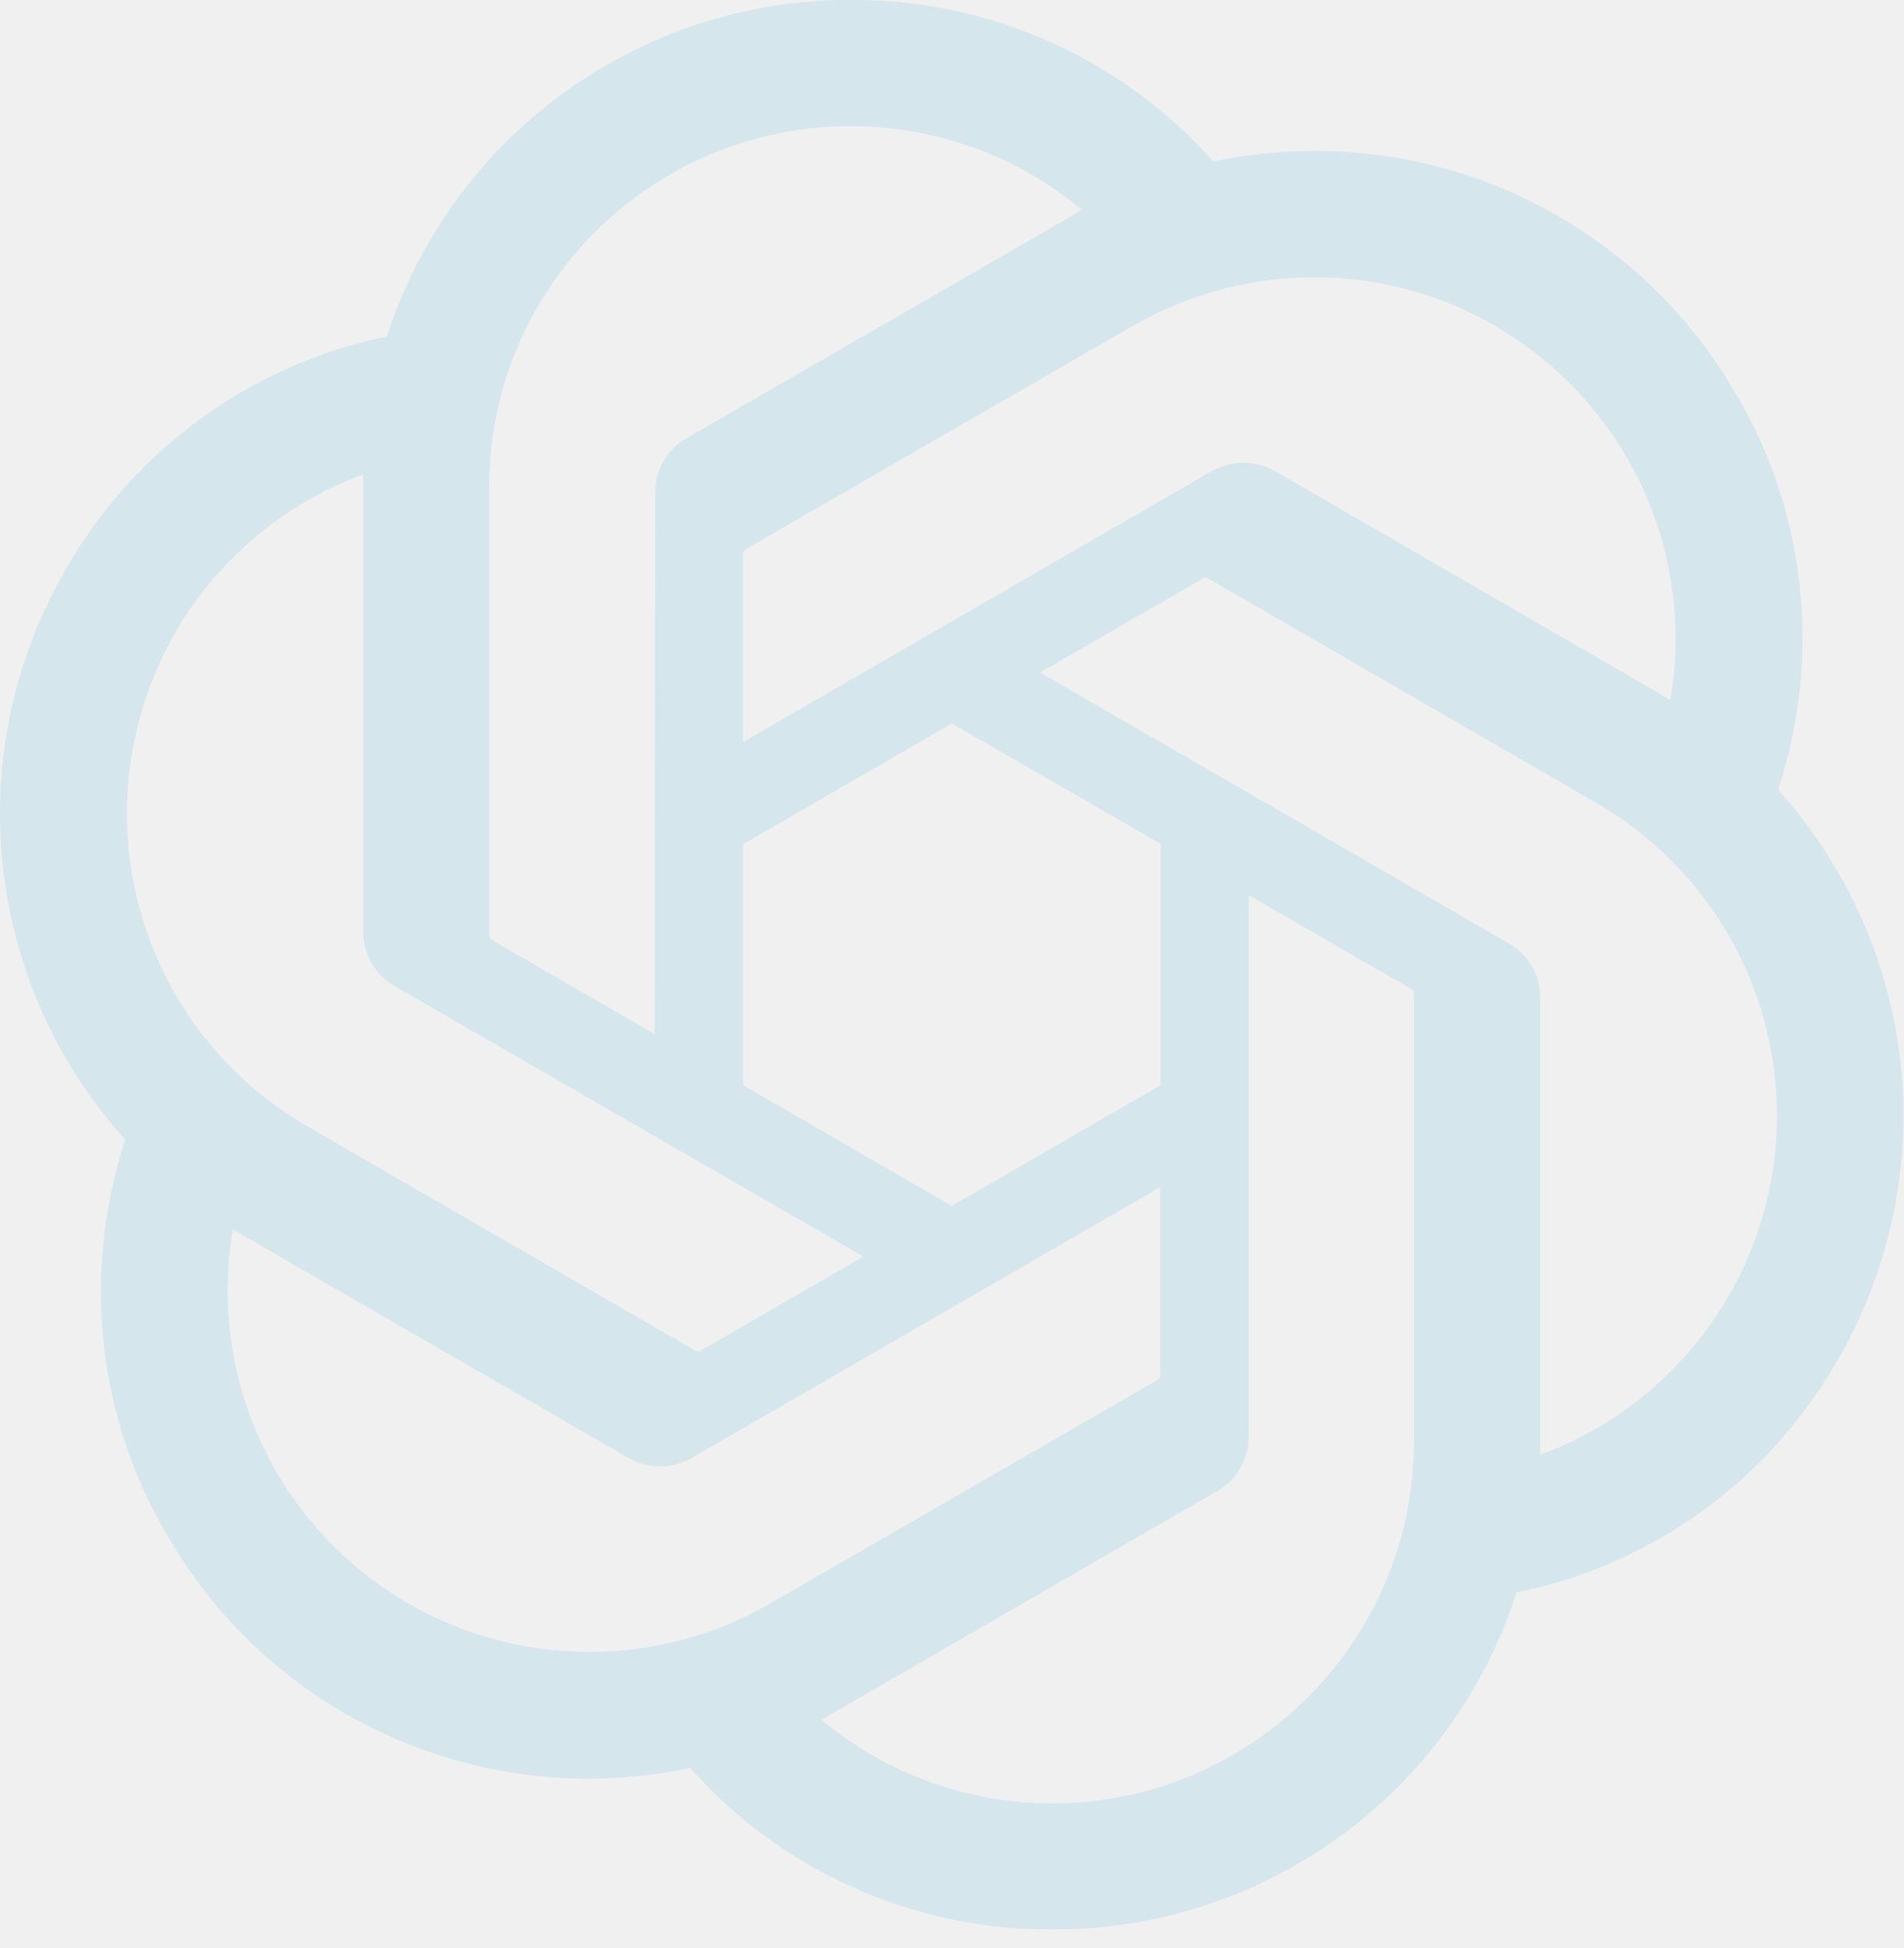
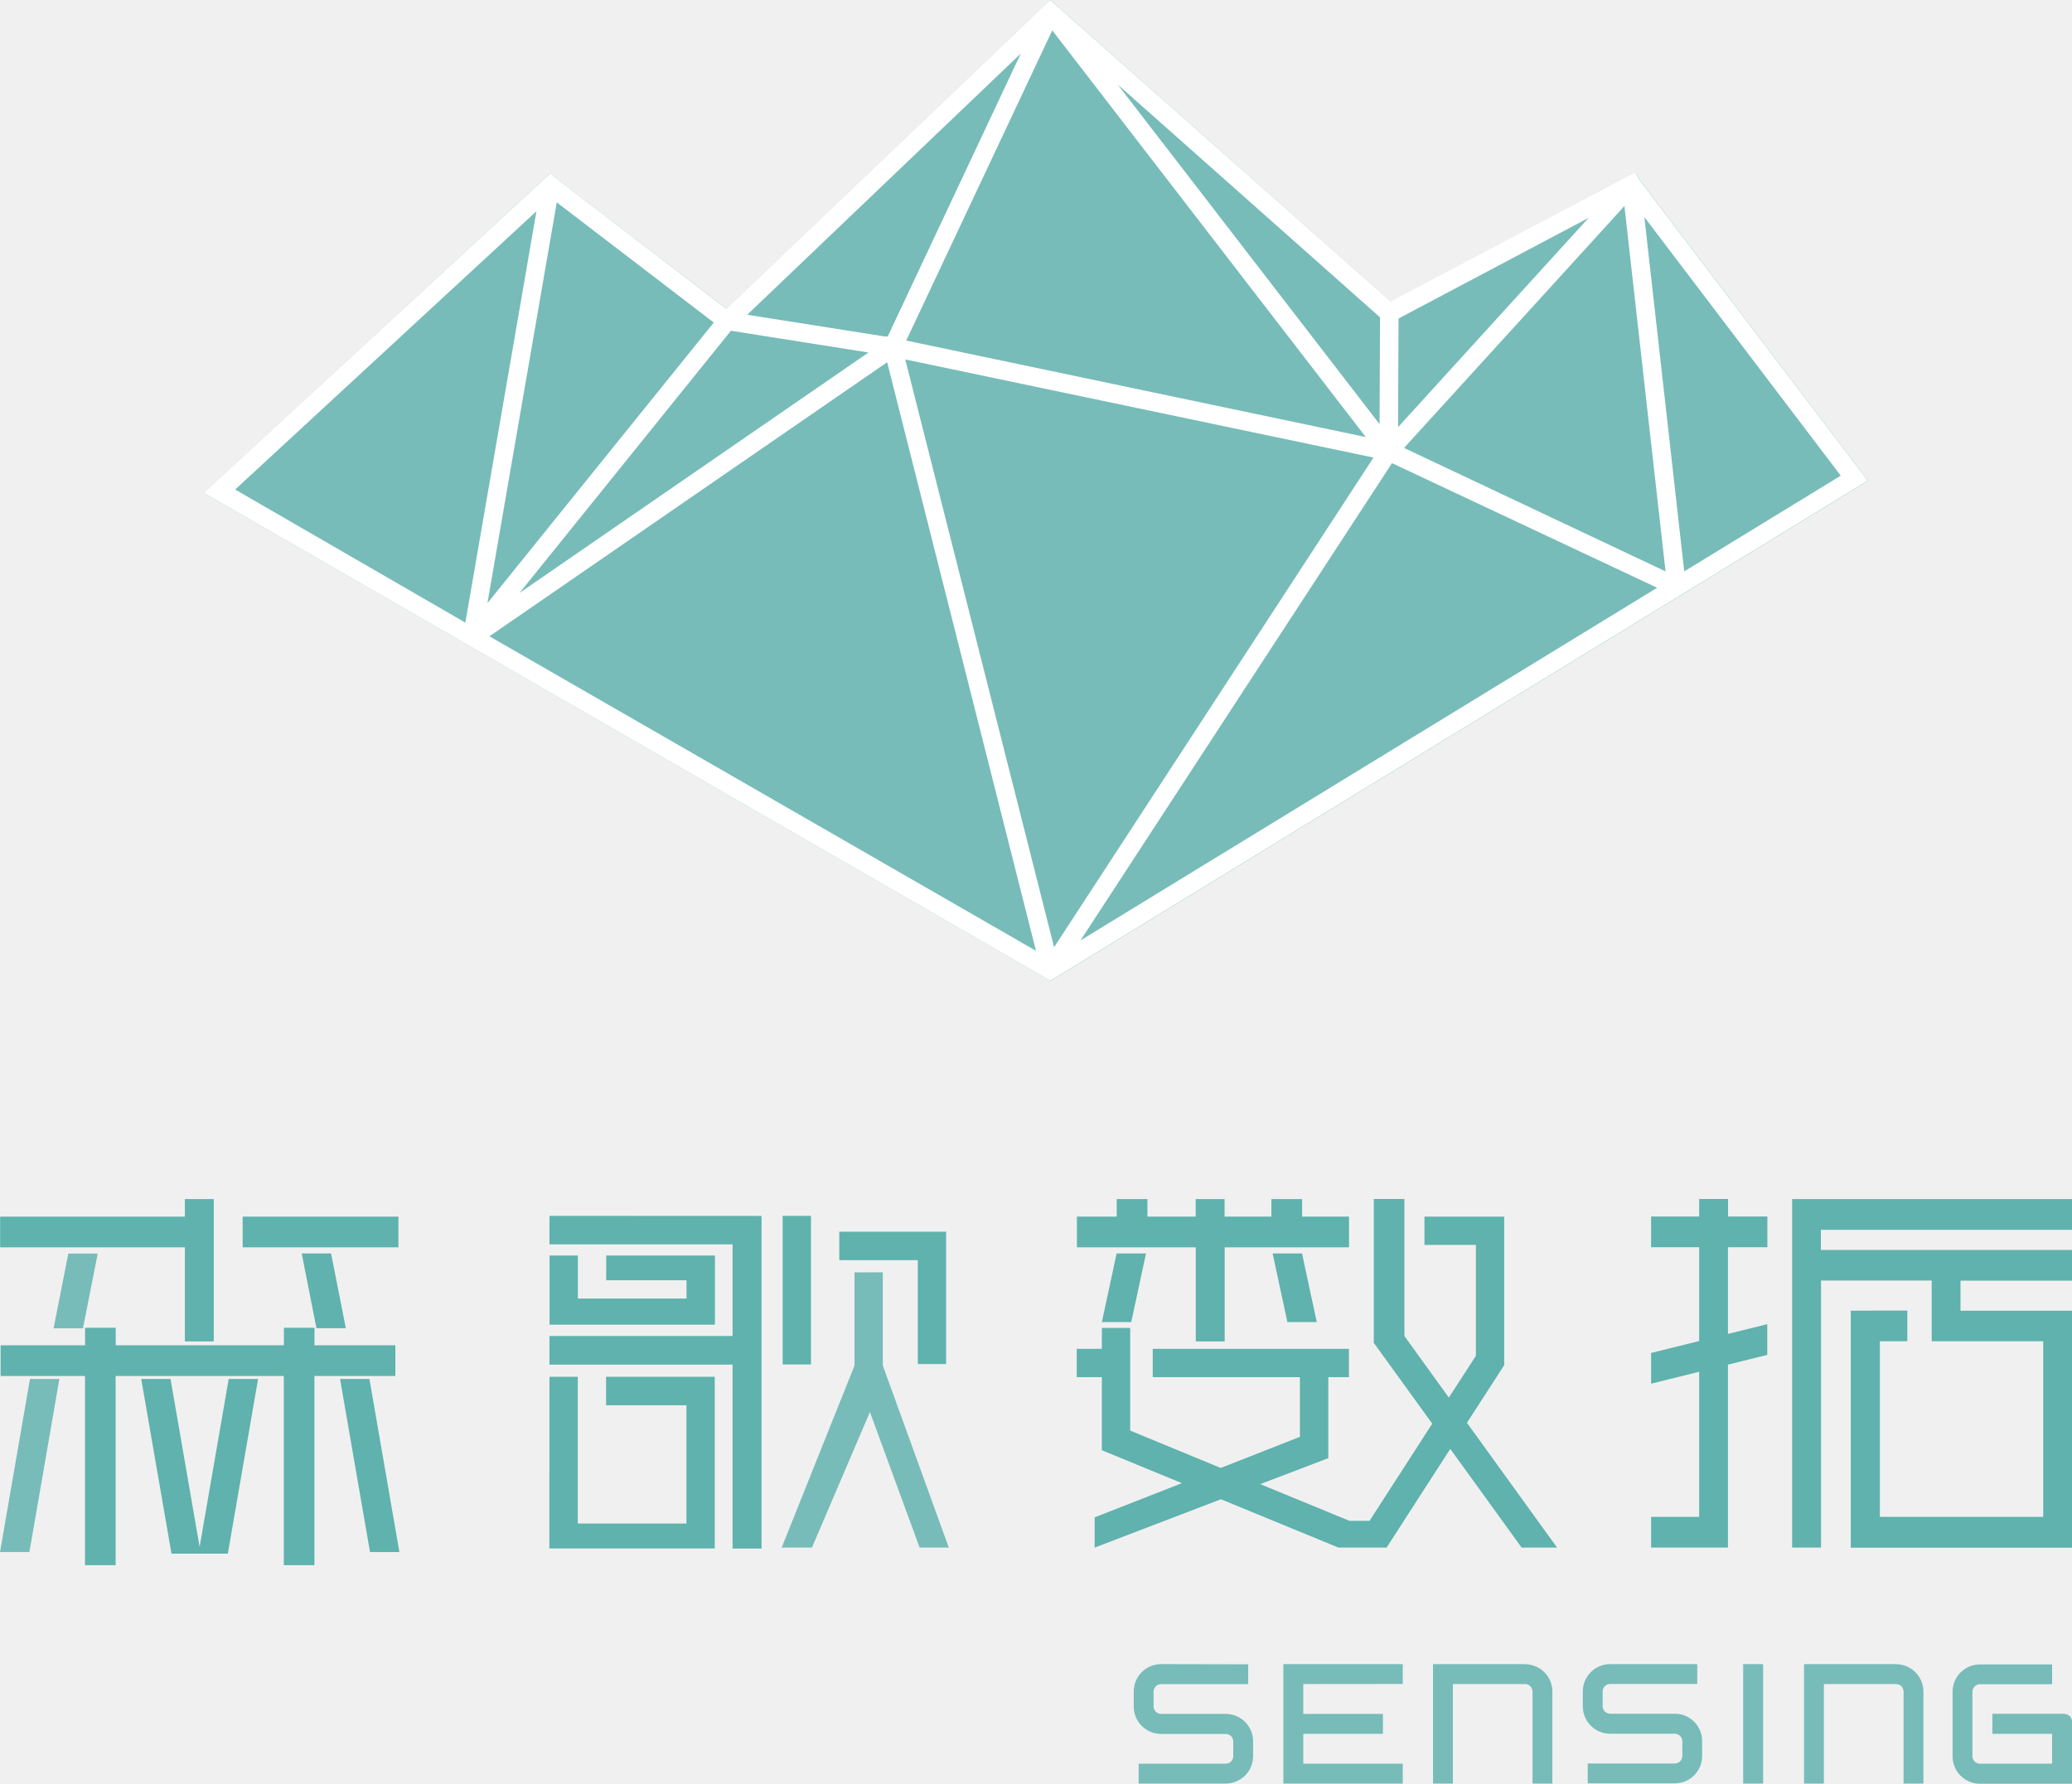
- <svg xmlns="http://www.w3.org/2000/svg" xmlns:xlink="http://www.w3.org/1999/xlink" width="43" height="44" viewBox="0 0 43 44" fill="none">
-   <defs>
-     <rect id="path_0" x="0" y="0" width="43" height="43.58" />
-   </defs>
-   <g opacity="1" transform="translate(0 0.000001981943)  rotate(0 21.5 21.79007)">
-     <mask id="bg-mask-0" fill="white">
-       <use xlink:href="#path_0" />
-     </mask>
-     <g mask="url(#bg-mask-0)">
-       <path id="分组 1" fill-rule="evenodd" style="fill:#8BCAE0" transform="translate(0 0)  rotate(0 21.5 21.79007)" opacity="0.27" d="M40.17 17.84L40.17 17.84C40.53 16.73 40.72 15.57 40.72 14.41C40.72 12.48 40.21 10.58 39.23 8.92C37.27 5.51 33.64 3.41 29.71 3.41C28.94 3.41 28.16 3.49 27.41 3.65C25.35 1.33 22.39 0 19.29 0L19.22 0L19.19 0C14.43 0 10.21 3.07 8.74 7.6C5.68 8.23 3.03 10.15 1.48 12.87C0.51 14.54 0 16.45 0 18.38C0 21.1 1.01 23.73 2.83 25.74C2.47 26.85 2.28 28.01 2.28 29.17C2.28 31.1 2.79 33 3.77 34.66C6.14 38.8 10.92 40.93 15.59 39.93C17.65 42.25 20.61 43.58 23.71 43.58L23.78 43.58L23.81 43.58C28.57 43.58 32.8 40.51 34.26 35.97C37.33 35.35 39.97 33.43 41.52 30.71C42.49 29.03 43 27.13 43 25.2C43 22.48 41.99 19.86 40.17 17.84Z M18.817 38.695C18.727 38.745 18.647 38.795 18.557 38.845C20.017 40.065 21.867 40.735 23.777 40.735L23.787 40.735C28.287 40.725 31.937 37.065 31.947 32.565L31.947 22.435C31.937 22.385 31.907 22.355 31.877 22.335L28.207 20.215L28.207 32.455C28.207 32.965 27.937 33.435 27.487 33.685L18.817 38.695Z M17.393 36.223L26.163 31.163C26.203 31.133 26.223 31.093 26.223 31.053L26.213 31.053L26.213 26.813L15.623 32.933C15.183 33.183 14.643 33.183 14.203 32.933L5.523 27.923C5.443 27.873 5.323 27.803 5.263 27.763C5.183 28.223 5.143 28.693 5.143 29.163C5.143 30.593 5.523 31.993 6.233 33.233L6.233 33.233C7.703 35.763 10.393 37.313 13.313 37.313C14.743 37.313 16.153 36.943 17.393 36.223Z M8.206 11.013C8.206 10.923 8.206 10.783 8.206 10.713C6.416 11.373 4.906 12.643 3.956 14.293L3.956 14.293C3.246 15.533 2.866 16.943 2.866 18.373C2.866 21.293 4.416 23.983 6.946 25.443L15.716 30.513C15.756 30.533 15.806 30.533 15.836 30.503L19.506 28.383L8.916 22.273C8.476 22.023 8.206 21.553 8.206 21.043L8.206 21.033L8.206 11.013Z M36.055 18.13L27.285 13.06C27.245 13.04 27.195 13.05 27.165 13.07L23.495 15.19L34.085 21.31C34.525 21.56 34.795 22.02 34.795 22.53C34.795 22.53 34.795 22.54 34.795 22.54L34.795 32.86C38.005 31.68 40.145 28.62 40.145 25.2C40.145 22.28 38.585 19.59 36.055 18.13Z M16.834 12.412C16.805 12.442 16.785 12.482 16.785 12.522L16.785 12.522L16.785 16.762L27.375 10.642C27.595 10.522 27.845 10.452 28.095 10.452C28.345 10.452 28.584 10.522 28.805 10.642L37.484 15.662C37.565 15.712 37.654 15.762 37.734 15.812L37.734 15.812C37.815 15.352 37.855 14.892 37.855 14.432C37.855 9.922 34.194 6.262 29.684 6.262C28.255 6.262 26.855 6.642 25.605 7.352L16.834 12.412Z M19.221 2.849C14.711 2.849 11.051 6.499 11.051 11.009L11.051 21.139C11.061 21.189 11.081 21.219 11.121 21.239L14.791 23.359L14.801 11.129L14.801 11.119C14.801 10.619 15.071 10.149 15.511 9.899L24.191 4.889C24.261 4.839 24.381 4.779 24.441 4.739C22.981 3.519 21.131 2.849 19.221 2.849Z M16.783 24.51L21.503 27.24L26.223 24.51L26.223 19.06L21.503 16.34L16.783 19.07L16.783 24.51Z " />
-     </g>
+ <svg xmlns="http://www.w3.org/2000/svg" width="21.511mm" height="18.521mm" viewBox="0 0 21.511 18.521" version="1.1" id="svg1">
+   <defs id="defs1" />
+   <g id="layer1" transform="translate(-78.31667,285.4854)">
+     <path d="m 91.834,-272.469 0.153,0.712 h -0.305 l -0.153,-0.712 z" fill="#1e968f" p-id="1425" id="path1" style="fill:#1e968f;fill-opacity:0.684;stroke-width:0.018" />
+     <path d="m 90.73,-272.852 h -0.502 0.502 v -0.182 h 0.3 v 0.182 h 0.486 v -0.182 h 0.319 v 0.182 h 0.487 v 0.319 h -1.291 v 0.977 h -0.3 v -0.977 h -1.234 v -0.319 h 0.413 v -0.182 h 0.319 v 0.182" fill="#1e968f" p-id="1426" id="path2" style="fill:#1e968f;fill-opacity:0.684;stroke-width:0.018" />
+     <path d="m 92.712,-269.415 0.661,-1.025 0.741,1.025 h 0.368 l -0.936,-1.296 0.387,-0.598 v -1.543 h -0.828 v 0.294 h 0.534 v 1.152 l -0.281,0.433 -0.461,-0.639 v -1.423 H 92.579 v 1.494 l 0.607,0.839 -0.651,1.009 h -0.209 l -0.926,-0.381 0.707,-0.27 v -0.841 h 0.214 v -0.294 H 90.284 v 0.294 h 1.528 v 0.62 l -0.822,0.323 -0.94,-0.388 v -1.066 h -0.294 v 0.217 h -0.261 v 0.294 h 0.261 v 0.759 l 0.831,0.342 -0.906,0.355 v 0.314 l 1.311,-0.502 1.22,0.502 h 0.5 -0.5" fill="#1e968f" p-id="1427" id="path3" style="fill:#1e968f;fill-opacity:0.684;stroke-width:0.018" />
+     <path d="m 89.909,-272.469 -0.153,0.712 h 0.305 l 0.153,-0.712 z m -2.879,-0.226 v 0.295 h 0.815 v 1.079 h 0.294 v -1.374 z m -0.588,-0.165 h 0.294 v 1.543 h -0.294 z m -2.421,1.671 h 0.294 v 1.524 h 1.128 v -1.228 h -0.834 v -0.296 h 1.128 v 1.783 h -1.717 z m 0.589,-1.259 v 0.257 h 0.834 v 0.19 h -1.128 v -0.447 h -0.294 v 0.718 h 1.717 v -0.718 z" fill="#1e968f" p-id="1428" id="path4" style="fill:#1e968f;fill-opacity:0.684;stroke-width:0.018" />
+     <path d="m 84.021,-272.86 v 0.296 h 1.901 v 0.952 h -1.901 v 0.297 h 1.901 v 1.91 h 0.301 v -3.454 z m -2.174,1.694 h 0.305 l 0.311,1.797 h -0.305 z m -2.064,0 0.314,1.814 h 0.585 l 0.314,-1.814 h -0.305 l -0.302,1.744 -0.302,-1.744 z m 18.048,-0.709 h -0.3 v 2.461 h 2.297 v -2.461 h -1.158 v -0.312 h 1.158 v -0.319 H 97.221 v -0.209 h 2.607 v -0.319 h -2.906 v 3.619 h 0.3 v -2.773 h 1.149 v 0.63 h 1.158 v 1.824 h -1.696 v -1.824 h 0.285 v -0.318 h -0.585 m -1.275,2.461 h -0.8 v -0.319 h 0.499 v -1.507 l -0.499,0.124 v -0.319 l 0.499,-0.124 v -0.974 h -0.499 v -0.319 h 0.499 v -0.182 h 0.3 v 0.182 h 0.408 v 0.319 H 96.256 v 0.9 l 0.408,-0.101 v 0.319 l -0.408,0.101 v 1.9 h -0.3" fill="#1e968f" p-id="1429" id="path5" style="fill:#1e968f;fill-opacity:0.684;stroke-width:0.018" />
+     <path d="m 81.582,-271.698 h -0.318 v 0.182 H 79.518 v -0.182 h -0.318 v 0.182 H 78.323 v 0.319 h 0.876 v 1.965 h 0.318 v -1.965 h 1.746 v 1.965 h 0.318 v -1.965 h 0.84 v -0.319 h -0.84 z" fill="#1e968f" p-id="1430" id="path6" style="fill:#1e968f;fill-opacity:0.684;stroke-width:0.018" />
+     <path d="m 80.236,-273.034 v 0.182 h -1.918 v 0.319 h 1.918 v 0.977 h 0.3 v -1.478 z m 0.6,0.182 h 1.617 v 0.319 h -1.617 z m 0.613,0.383 h 0.305 l 0.153,0.776 h -0.305 z" fill="#1e968f" p-id="1431" id="path7" style="fill:#1e968f;fill-opacity:0.684;stroke-width:0.018" />
+     <path d="m 79.026,-272.468 -0.153,0.776 h 0.305 l 0.153,-0.776 z m -0.398,1.302 -0.311,1.797 h 0.305 l 0.311,-1.797 z m 8.56,-1.107 v 0.968 l -0.756,1.89 h 0.314 l 0.602,-1.408 0.516,1.408 h 0.303 l -0.685,-1.89 v -0.969 z m 10.814,4.068 h -0.956 v 1.24 h 0.206 v -1.033 h 0.749 a 0.078,0.078 0 0 1 0.078,0.077 v 0.956 h 0.206 v -0.955 a 0.284,0.284 0 0 0 -0.284,-0.284 z m -2.969,0 a 0.284,0.284 0 0 0 -0.284,0.284 v 0.155 a 0.284,0.284 0 0 0 0.284,0.284 h 0.671 a 0.078,0.078 0 0 1 0.078,0.077 v 0.155 a 0.078,0.078 0 0 1 -0.078,0.077 h -0.904 v 0.206 h 0.904 a 0.284,0.284 0 0 0 0.284,-0.284 v -0.155 a 0.284,0.284 0 0 0 -0.284,-0.284 h -0.671 a 0.078,0.078 0 0 1 -0.078,-0.077 v -0.155 a 0.078,0.078 0 0 1 0.078,-0.077 h 0.904 v -0.206 z m -4.662,0 a 0.284,0.284 0 0 0 -0.284,0.284 v 0.155 a 0.284,0.284 0 0 0 0.284,0.286 h 0.671 a 0.078,0.078 0 0 1 0.078,0.077 v 0.155 a 0.078,0.078 0 0 1 -0.078,0.077 h -0.904 v 0.206 h 0.904 a 0.284,0.284 0 0 0 0.284,-0.284 v -0.155 a 0.284,0.284 0 0 0 -0.284,-0.284 h -0.671 a 0.078,0.078 0 0 1 -0.078,-0.077 v -0.155 a 0.078,0.078 0 0 1 0.078,-0.077 h 0.904 v -0.206 z m 9.379,0.516 h -0.749 v 0.208 h 0.62 v 0.31 h -0.749 a 0.078,0.078 0 0 1 -0.078,-0.077 v -0.671 a 0.078,0.078 0 0 1 0.078,-0.077 h 0.749 v -0.206 h -0.749 a 0.284,0.284 0 0 0 -0.284,0.284 v 0.671 a 0.284,0.284 0 0 0 0.284,0.284 h 0.956 v -0.647 a 0.078,0.078 0 0 0 -0.078,-0.077 z m -6.87,-0.31 v -0.206 h -1.24 v 1.24 h 1.24 v -0.206 h -1.033 v -0.31 h 0.827 v -0.207 h -0.827 v -0.31 z m 1.27,-0.206 h -0.956 v 1.24 h 0.206 v -1.033 h 0.749 a 0.078,0.078 0 0 1 0.078,0.077 v 0.956 h 0.206 v -0.955 a 0.284,0.284 0 0 0 -0.284,-0.284 z m 2.264,0 h 0.207 v 1.24 h -0.207 z m 1.296,-12.288 -8.487,5.193 -0.049,-0.029 -8.739,-5.037 3.59,-3.317 1.834,1.404 3.363,-3.207 3.534,3.133 2.539,-1.346 0.042,0.079 z" fill="#1e968f" p-id="1432" id="path8" style="fill:#1e968f;fill-opacity:0.577;stroke-width:0.018" />
+     <path d="m 95.335,-283.62 -0.042,-0.079 -2.539,1.343 -3.534,-3.13 -3.363,3.207 -1.831,-1.404 -3.593,3.316 8.739,5.037 0.049,0.029 8.487,-5.193 z m -11.238,0.236 1.63,1.248 -2.35,2.914 z m 8.734,2.334 0.005,-1.128 1.973,-1.045 z m 2.35,-2.296 0.427,3.794 -2.715,-1.282 z m -2.605,2.612 -3.316,5.085 -1.545,-6.104 z m -4.851,-1.215 1.516,-3.221 3.255,4.223 z m 4.914,0.868 -2.718,-3.526 2.723,2.417 z m -5.107,-0.909 -0.02,-0.004 v 0.004 l -1.438,-0.227 2.84,-2.712 z m -1.627,-0.061 1.428,0.226 -3.623,2.497 z m 1.622,0.327 1.545,6.112 -5.674,-3.266 z m 5.241,1.048 2.753,1.294 -5.987,3.662 z m 2.62,-2.555 2.039,2.685 -1.625,0.994 z m -11.502,-0.061 -0.738,4.272 -2.39,-1.382 z" fill="#ffffff" p-id="1433" id="path9" style="stroke-width:0.018" />
  </g>
</svg>
